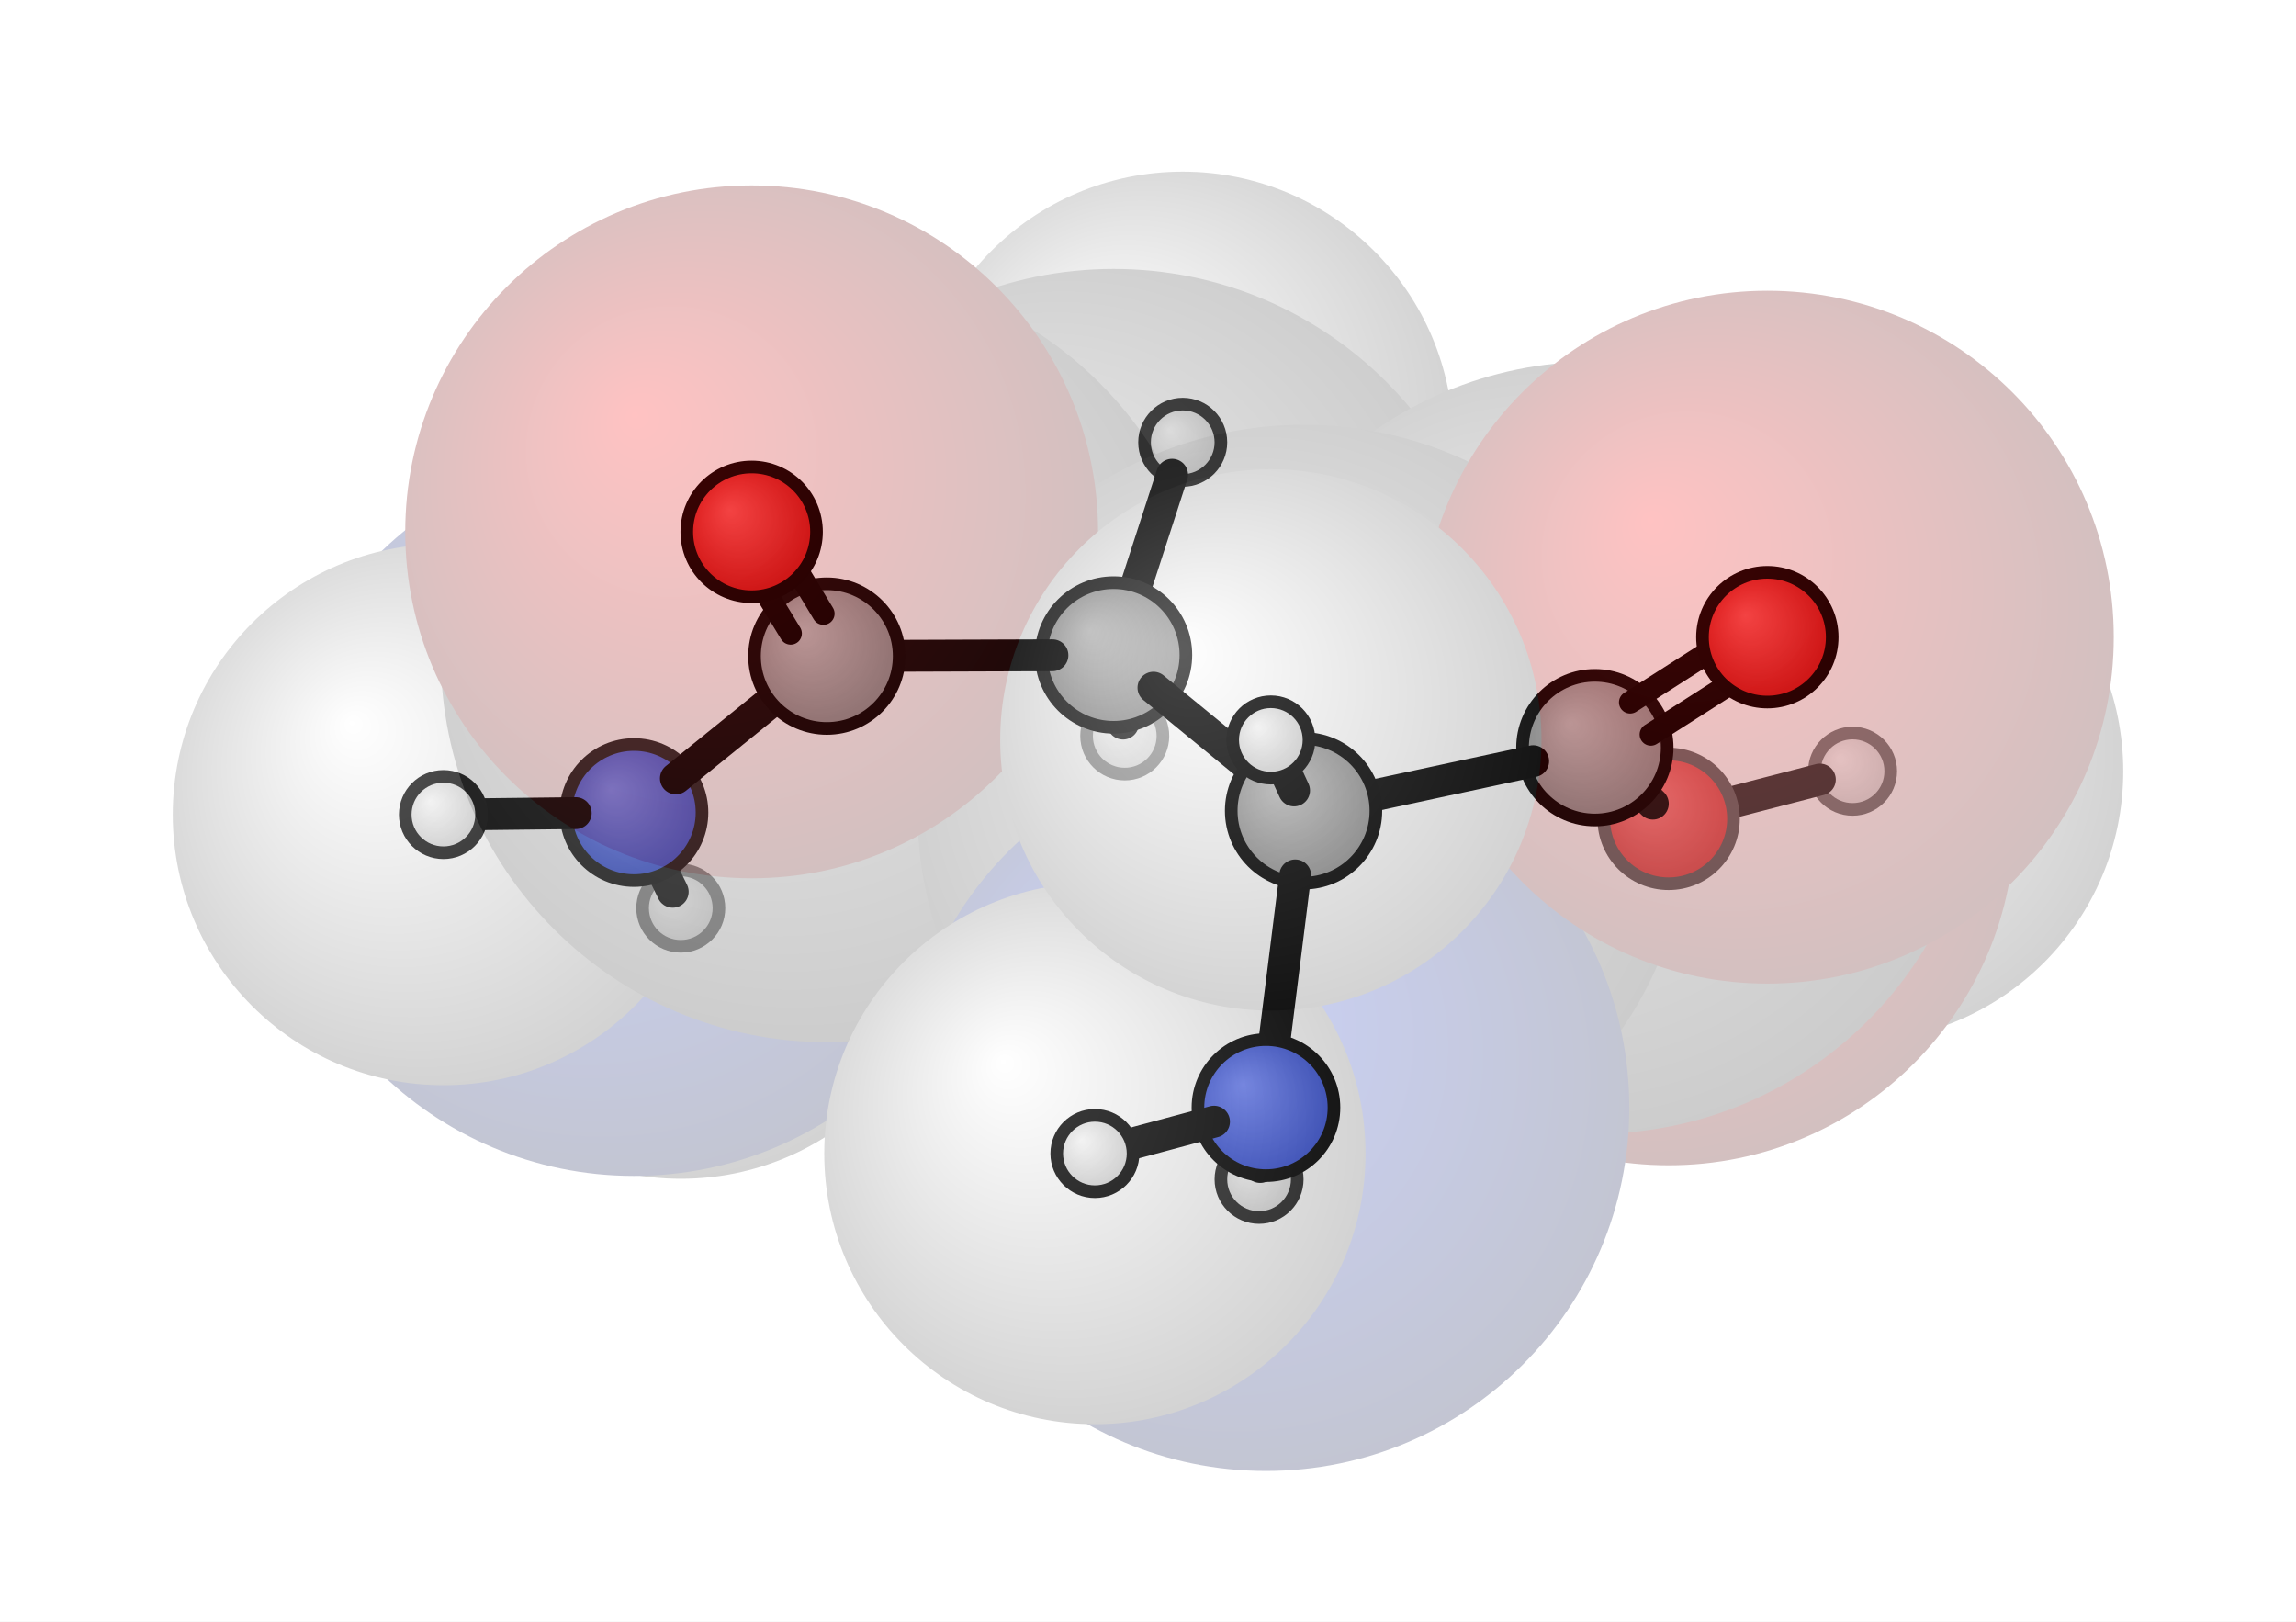
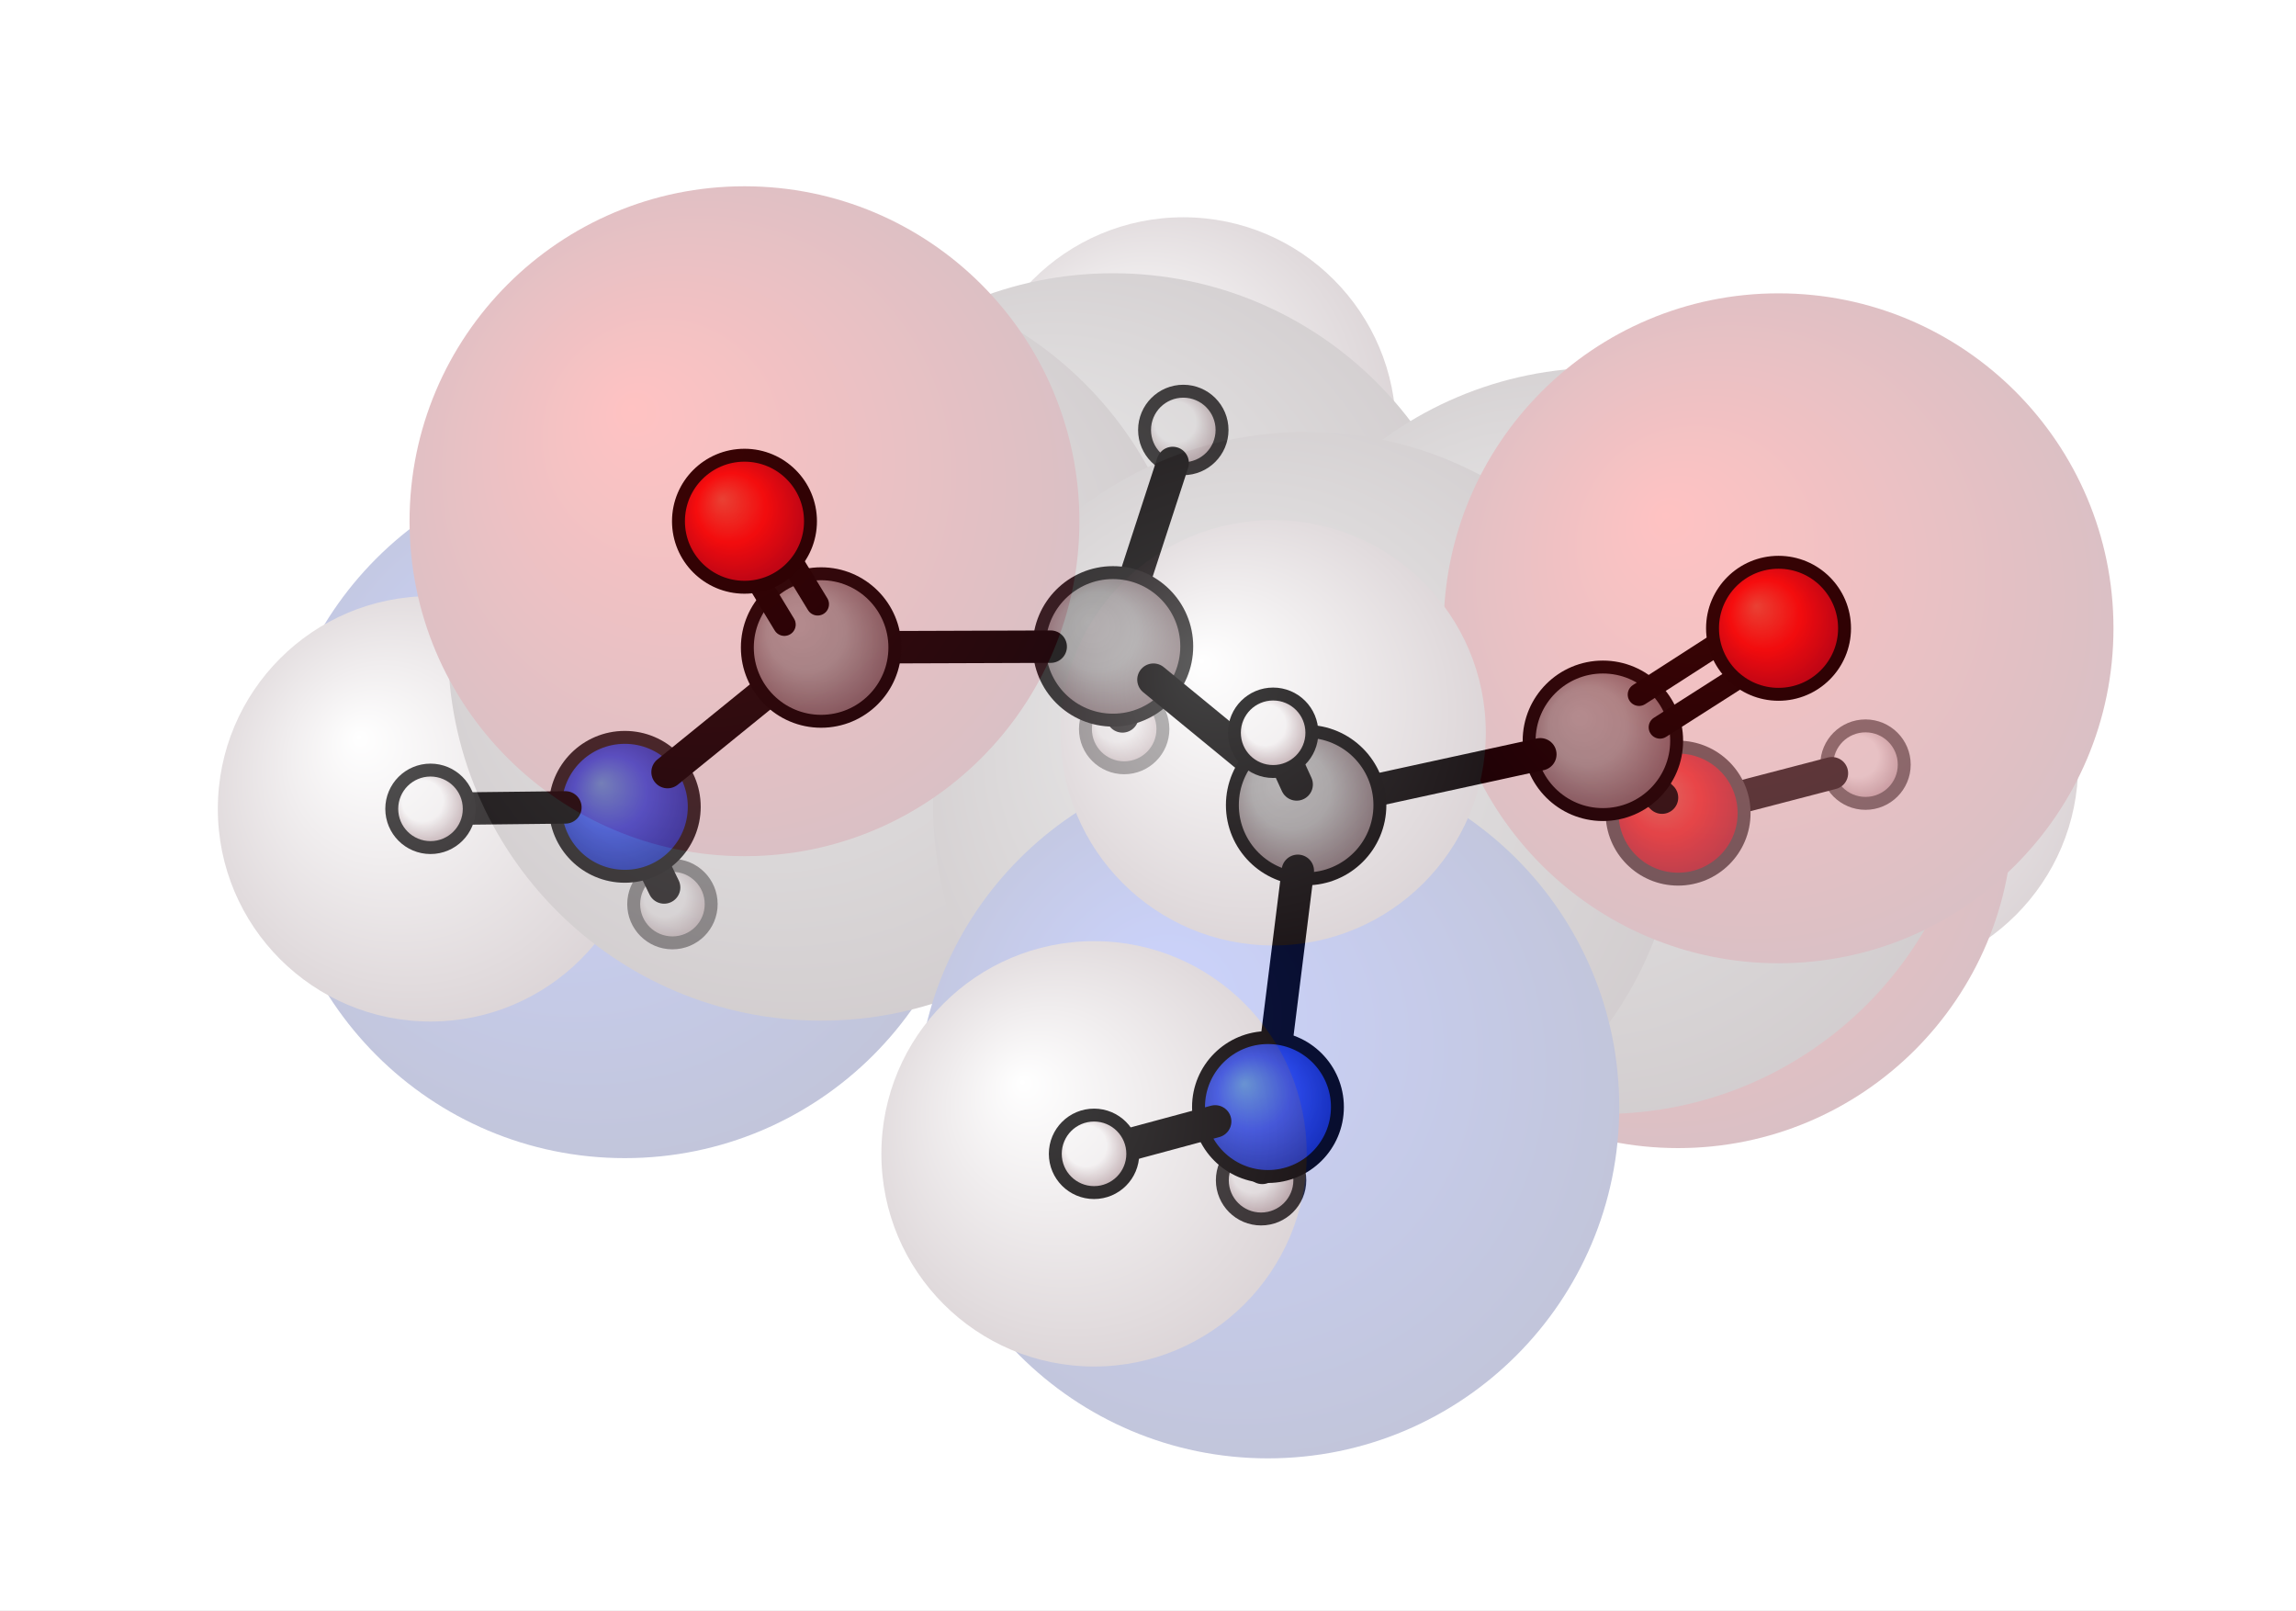
- <svg xmlns="http://www.w3.org/2000/svg" xmlns:xlink="http://www.w3.org/1999/xlink" viewBox="0 0 800 565" width="800" height="565">
+ <svg xmlns="http://www.w3.org/2000/svg" xmlns:xlink="http://www.w3.org/1999/xlink" viewBox="0 0 800 561" width="800" height="561">
  <rect width="100%" height="100%" fill="#ffffff" />
  <defs>
    <g id="x0a0">
      <radialGradient id="x0g0" cx=".5" cy=".5" fx=".33" fy=".33" r=".66">
        <stop offset="0%" stop-color="#ffffff" />
-         <stop offset="100%" stop-color="#cccccc" />
-       </radialGradient>
-       <circle cx="0" cy="0" r="13.3" fill="url(#x0g0)" stroke="#000000" stroke-width="4.4" />
+         <stop offset="40%" stop-color="#ffffff" />
+         <stop offset="100%" stop-color="#9d7b81" />
+       </radialGradient>
+       <circle cx="0" cy="0" r="13.5" fill="url(#x0g0)" stroke="#000000" stroke-width="4.5" />
    </g>
    <g id="x0a1">
      <radialGradient id="x0g1" cx=".5" cy=".5" fx=".33" fy=".33" r=".66">
-         <stop offset="0%" stop-color="#c3c3c3" />
-         <stop offset="100%" stop-color="#888888" />
-       </radialGradient>
-       <circle cx="0" cy="0" r="25.2" fill="url(#x0g1)" stroke="#000000" stroke-width="4.4" />
+         <stop offset="0%" stop-color="#b6b6b6" />
+         <stop offset="40%" stop-color="#aaaaaa" />
+         <stop offset="100%" stop-color="#6b4f55" />
+       </radialGradient>
+       <circle cx="0" cy="0" r="25.7" fill="url(#x0g1)" stroke="#000000" stroke-width="4.5" />
    </g>
    <g id="x0a2">
      <radialGradient id="x0g2" cx=".5" cy=".5" fx=".33" fy=".33" r=".66">
-         <stop offset="0%" stop-color="#c4c4c4" />
-         <stop offset="100%" stop-color="#8a8a8a" />
-       </radialGradient>
-       <circle cx="0" cy="0" r="25.2" fill="url(#x0g2)" stroke="#070707" stroke-width="4.4" />
+         <stop offset="0%" stop-color="#b7b7b7" />
+         <stop offset="40%" stop-color="#ababab" />
+         <stop offset="100%" stop-color="#6e5258" />
+       </radialGradient>
+       <circle cx="0" cy="0" r="25.7" fill="url(#x0g2)" stroke="#070707" stroke-width="4.5" />
    </g>
    <g id="x0a3">
      <radialGradient id="x0g3" cx=".5" cy=".5" fx=".33" fy=".33" r=".66">
-         <stop offset="0%" stop-color="#ff5555" />
-         <stop offset="100%" stop-color="#cc0a0a" />
-       </radialGradient>
-       <circle cx="0" cy="0" r="22.6" fill="url(#x0g3)" stroke="#000000" stroke-width="4.4" />
+         <stop offset="0%" stop-color="#ef5240" />
+         <stop offset="40%" stop-color="#ff0d0d" />
+         <stop offset="100%" stop-color="#93001d" />
+       </radialGradient>
+       <circle cx="0" cy="0" r="23.0" fill="url(#x0g3)" stroke="#000000" stroke-width="4.5" />
    </g>
    <g id="x0a4">
      <radialGradient id="x0g4" cx=".5" cy=".5" fx=".33" fy=".33" r=".66">
-         <stop offset="0%" stop-color="#ff8a8a" />
-         <stop offset="100%" stop-color="#dc5757" />
-       </radialGradient>
-       <circle cx="0" cy="0" r="22.6" fill="url(#x0g4)" stroke="#737373" stroke-width="4.4" />
+         <stop offset="0%" stop-color="#f4887c" />
+         <stop offset="40%" stop-color="#ff5959" />
+         <stop offset="100%" stop-color="#b55064" />
+       </radialGradient>
+       <circle cx="0" cy="0" r="23.0" fill="url(#x0g4)" stroke="#737373" stroke-width="4.5" />
    </g>
    <g id="x0a5">
      <radialGradient id="x0g5" cx=".5" cy=".5" fx=".33" fy=".33" r=".66">
        <stop offset="0%" stop-color="#ffffff" />
-         <stop offset="100%" stop-color="#dfdfdf" />
-       </radialGradient>
-       <circle cx="0" cy="0" r="13.3" fill="url(#x0g5)" stroke="#888888" stroke-width="4.4" />
+         <stop offset="40%" stop-color="#ffffff" />
+         <stop offset="100%" stop-color="#c1acb0" />
+       </radialGradient>
+       <circle cx="0" cy="0" r="13.5" fill="url(#x0g5)" stroke="#888888" stroke-width="4.5" />
    </g>
    <g id="x0a6">
      <radialGradient id="x0g6" cx=".5" cy=".5" fx=".33" fy=".33" r=".66">
-         <stop offset="0%" stop-color="#c9c9c9" />
-         <stop offset="100%" stop-color="#949494" />
-       </radialGradient>
-       <circle cx="0" cy="0" r="25.2" fill="url(#x0g6)" stroke="#272727" stroke-width="4.4" />
+         <stop offset="0%" stop-color="#bdbdbd" />
+         <stop offset="40%" stop-color="#b3b3b3" />
+         <stop offset="100%" stop-color="#7b6267" />
+       </radialGradient>
+       <circle cx="0" cy="0" r="25.7" fill="url(#x0g6)" stroke="#272727" stroke-width="4.5" />
    </g>
    <g id="x0a7">
      <radialGradient id="x0g7" cx=".5" cy=".5" fx=".33" fy=".33" r=".66">
-         <stop offset="0%" stop-color="#c4c4c4" />
-         <stop offset="100%" stop-color="#8a8a8a" />
-       </radialGradient>
-       <circle cx="0" cy="0" r="25.2" fill="url(#x0g7)" stroke="#080808" stroke-width="4.4" />
+         <stop offset="0%" stop-color="#b7b7b7" />
+         <stop offset="40%" stop-color="#ababab" />
+         <stop offset="100%" stop-color="#6e5358" />
+       </radialGradient>
+       <circle cx="0" cy="0" r="25.7" fill="url(#x0g7)" stroke="#080808" stroke-width="4.5" />
    </g>
    <g id="x0a8">
      <radialGradient id="x0g8" cx=".5" cy=".5" fx=".33" fy=".33" r=".66">
        <stop offset="0%" stop-color="#ffffff" />
-         <stop offset="100%" stop-color="#d2d2d2" />
-       </radialGradient>
-       <circle cx="0" cy="0" r="13.3" fill="url(#x0g8)" stroke="#2d2d2d" stroke-width="4.4" />
+         <stop offset="40%" stop-color="#ffffff" />
+         <stop offset="100%" stop-color="#a98b90" />
+       </radialGradient>
+       <circle cx="0" cy="0" r="13.5" fill="url(#x0g8)" stroke="#2d2d2d" stroke-width="4.5" />
    </g>
    <g id="x0a9">
      <radialGradient id="x0g9" cx=".5" cy=".5" fx=".33" fy=".33" r=".66">
-         <stop offset="0%" stop-color="#6e84fa" />
-         <stop offset="100%" stop-color="#2640c6" />
-       </radialGradient>
-       <circle cx="0" cy="0" r="23.7" fill="url(#x0g9)" stroke="#000000" stroke-width="4.4" />
+         <stop offset="0%" stop-color="#5b9bec" />
+         <stop offset="40%" stop-color="#3050f8" />
+         <stop offset="100%" stop-color="#041a9e" />
+       </radialGradient>
+       <circle cx="0" cy="0" r="24.2" fill="url(#x0g9)" stroke="#000000" stroke-width="4.5" />
    </g>
    <g id="x0a10">
      <radialGradient id="x0g10" cx=".5" cy=".5" fx=".33" fy=".33" r=".66">
        <stop offset="0%" stop-color="#ffffff" />
-         <stop offset="100%" stop-color="#d1d1d1" />
-       </radialGradient>
-       <circle cx="0" cy="0" r="13.3" fill="url(#x0g10)" stroke="#262626" stroke-width="4.4" />
+         <stop offset="40%" stop-color="#ffffff" />
+         <stop offset="100%" stop-color="#a7888e" />
+       </radialGradient>
+       <circle cx="0" cy="0" r="13.5" fill="url(#x0g10)" stroke="#262626" stroke-width="4.5" />
    </g>
    <g id="x0a11">
      <radialGradient id="x0g11" cx=".5" cy=".5" fx=".33" fy=".33" r=".66">
        <stop offset="0%" stop-color="#ffffff" />
-         <stop offset="100%" stop-color="#cccccc" />
-       </radialGradient>
-       <circle cx="0" cy="0" r="13.3" fill="url(#x0g11)" stroke="#000000" stroke-width="4.4" />
+         <stop offset="40%" stop-color="#ffffff" />
+         <stop offset="100%" stop-color="#9d7b81" />
+       </radialGradient>
+       <circle cx="0" cy="0" r="13.5" fill="url(#x0g11)" stroke="#000000" stroke-width="4.5" />
    </g>
    <g id="x0a12">
      <radialGradient id="x0g12" cx=".5" cy=".5" fx=".33" fy=".33" r=".66">
-         <stop offset="0%" stop-color="#ff5555" />
-         <stop offset="100%" stop-color="#cc0a0a" />
-       </radialGradient>
-       <circle cx="0" cy="0" r="22.6" fill="url(#x0g12)" stroke="#000000" stroke-width="4.4" />
+         <stop offset="0%" stop-color="#ef5240" />
+         <stop offset="40%" stop-color="#ff0d0d" />
+         <stop offset="100%" stop-color="#93001d" />
+       </radialGradient>
+       <circle cx="0" cy="0" r="23.0" fill="url(#x0g12)" stroke="#000000" stroke-width="4.5" />
    </g>
    <g id="x0a13">
      <radialGradient id="x0g13" cx=".5" cy=".5" fx=".33" fy=".33" r=".66">
-         <stop offset="0%" stop-color="#8295fa" />
-         <stop offset="100%" stop-color="#445acd" />
-       </radialGradient>
-       <circle cx="0" cy="0" r="23.7" fill="url(#x0g13)" stroke="#323232" stroke-width="4.4" />
+         <stop offset="0%" stop-color="#71a8ee" />
+         <stop offset="40%" stop-color="#4c68f8" />
+         <stop offset="100%" stop-color="#2639ab" />
+       </radialGradient>
+       <circle cx="0" cy="0" r="24.2" fill="url(#x0g13)" stroke="#323232" stroke-width="4.5" />
    </g>
    <g id="x0a14">
      <radialGradient id="x0g14" cx=".5" cy=".5" fx=".33" fy=".33" r=".66">
        <stop offset="0%" stop-color="#ffffff" />
-         <stop offset="100%" stop-color="#e3e3e3" />
-       </radialGradient>
-       <circle cx="0" cy="0" r="13.3" fill="url(#x0g14)" stroke="#a4a4a4" stroke-width="4.4" />
+         <stop offset="40%" stop-color="#ffffff" />
+         <stop offset="100%" stop-color="#c9b6b9" />
+       </radialGradient>
+       <circle cx="0" cy="0" r="13.5" fill="url(#x0g14)" stroke="#a4a4a4" stroke-width="4.5" />
    </g>
    <g id="x0a15">
      <radialGradient id="x0g15" cx=".5" cy=".5" fx=".33" fy=".33" r=".66">
        <stop offset="0%" stop-color="#ffffff" />
-         <stop offset="100%" stop-color="#e1e1e1" />
-       </radialGradient>
-       <circle cx="0" cy="0" r="13.3" fill="url(#x0g15)" stroke="#999999" stroke-width="4.4" />
+         <stop offset="40%" stop-color="#ffffff" />
+         <stop offset="100%" stop-color="#c6b2b6" />
+       </radialGradient>
+       <circle cx="0" cy="0" r="13.5" fill="url(#x0g15)" stroke="#999999" stroke-width="4.5" />
    </g>
    <g id="x0a16">
      <radialGradient id="x0g16" cx=".5" cy=".5" fx=".33" fy=".33" r=".66">
        <stop offset="0%" stop-color="#ffffff" />
-         <stop offset="100%" stop-color="#cfcfcf" />
-       </radialGradient>
-       <circle cx="0" cy="0" r="13.3" fill="url(#x0g16)" stroke="#1a1a1a" stroke-width="4.4" />
+         <stop offset="40%" stop-color="#ffffff" />
+         <stop offset="100%" stop-color="#a4848a" />
+       </radialGradient>
+       <circle cx="0" cy="0" r="13.5" fill="url(#x0g16)" stroke="#1a1a1a" stroke-width="4.5" />
    </g>
  </defs>
  <defs>
    <radialGradient id="x0vg1" cx=".5" cy=".5" fx=".33" fy=".33" r=".66">
      <stop offset="0%" stop-color="#ffffff" />
-       <stop offset="100%" stop-color="#272727" />
+       <stop offset="100%" stop-color="#583641" />
    </radialGradient>
    <radialGradient id="x0vg8" cx=".5" cy=".5" fx=".33" fy=".33" r=".66">
      <stop offset="0%" stop-color="#ff0d0d" />
-       <stop offset="100%" stop-color="#270202" />
+       <stop offset="100%" stop-color="#4b0018" />
    </radialGradient>
    <radialGradient id="x0vg7" cx=".5" cy=".5" fx=".33" fy=".33" r=".66">
      <stop offset="0%" stop-color="#3050f8" />
-       <stop offset="100%" stop-color="#070c26" />
+       <stop offset="100%" stop-color="#020c50" />
    </radialGradient>
    <radialGradient id="x0vg6" cx=".5" cy=".5" fx=".33" fy=".33" r=".66">
      <stop offset="0%" stop-color="#aaaaaa" />
-       <stop offset="100%" stop-color="#1a1a1a" />
+       <stop offset="100%" stop-color="#3b242b" />
    </radialGradient>
  </defs>
-   <use x="391.9" y="256.4" xlink:href="#x0a14" />
-   <line x1="391.3" y1="252.1" x2="389.1" y2="236.4" stroke="#333333" stroke-width="11.1" stroke-linecap="round" />
-   <use x="237.2" y="316.4" xlink:href="#x0a15" />
-   <line x1="234.4" y1="310.7" x2="225.9" y2="293.3" stroke="#353535" stroke-width="11.1" stroke-linecap="round" />
-   <use x="645.5" y="268.7" xlink:href="#x0a5" />
-   <line x1="634.1" y1="271.6" x2="600.9" y2="280.2" stroke="#464646" stroke-width="11.1" stroke-linecap="round" />
-   <use x="581.4" y="285.3" xlink:href="#x0a4" />
-   <line x1="575.9" y1="280.0" x2="561.8" y2="266.4" stroke="#191919" stroke-width="11.1" stroke-linecap="round" />
-   <use x="220.9" y="283.1" xlink:href="#x0a13" />
-   <line x1="200.6" y1="283.3" x2="165.8" y2="283.7" stroke="#151515" stroke-width="11.1" stroke-linecap="round" />
-   <line x1="235.5" y1="271.2" x2="272.6" y2="241.2" stroke="#0e0e0e" stroke-width="11.1" stroke-linecap="round" />
-   <use x="412.1" y="154.1" xlink:href="#x0a8" />
-   <line x1="408.4" y1="165.4" x2="395.0" y2="206.7" stroke="#171717" stroke-width="11.1" stroke-linecap="round" />
-   <use x="388.0" y="228.2" xlink:href="#x0a6" />
-   <line x1="366.7" y1="228.3" x2="309.3" y2="228.5" stroke="#0b0b0b" stroke-width="11.1" stroke-linecap="round" />
-   <line x1="401.9" y1="239.6" x2="440.3" y2="271.1" stroke="#060606" stroke-width="11.1" stroke-linecap="round" />
-   <use x="438.7" y="410.9" xlink:href="#x0a10" />
-   <line x1="439.1" y1="406.6" x2="440.4" y2="393.5" stroke="#050505" stroke-width="11.1" stroke-linecap="round" />
-   <use x="154.5" y="283.8" xlink:href="#x0a16" />
-   <use x="288.1" y="228.6" xlink:href="#x0a7" />
-   <line x1="275.5" y1="220.7" x2="262.3" y2="199.0" stroke="#010101" stroke-width="7.8" stroke-linecap="round" />
-   <line x1="286.9" y1="213.8" x2="273.8" y2="192.1" stroke="#010101" stroke-width="7.8" stroke-linecap="round" />
-   <use x="555.7" y="260.5" xlink:href="#x0a2" />
-   <line x1="534.2" y1="265.2" x2="475.6" y2="277.8" stroke="#010101" stroke-width="11.1" stroke-linecap="round" />
-   <line x1="568.0" y1="244.7" x2="597.9" y2="225.6" stroke="#010101" stroke-width="7.8" stroke-linecap="round" />
-   <line x1="575.2" y1="255.9" x2="605.1" y2="236.8" stroke="#010101" stroke-width="7.8" stroke-linecap="round" />
-   <use x="454.2" y="282.5" xlink:href="#x0a1" />
-   <line x1="451.3" y1="305.0" x2="443.8" y2="364.7" stroke="#000000" stroke-width="11.1" stroke-linecap="round" />
-   <line x1="450.9" y1="275.4" x2="444.5" y2="261.5" stroke="#000000" stroke-width="11.1" stroke-linecap="round" />
-   <use x="441.1" y="385.9" xlink:href="#x0a9" />
-   <line x1="423.0" y1="390.8" x2="391.7" y2="399.2" stroke="#000000" stroke-width="11.1" stroke-linecap="round" />
-   <use x="615.8" y="222.0" xlink:href="#x0a3" />
-   <use x="381.5" y="401.9" xlink:href="#x0a11" />
-   <use x="261.9" y="185.3" xlink:href="#x0a12" />
-   <use x="442.8" y="257.8" xlink:href="#x0a0" />
+   <use x="391.7" y="254.0" xlink:href="#x0a14" />
+   <line x1="391.1" y1="249.6" x2="388.9" y2="233.6" stroke="#333333" stroke-width="11.3" stroke-linecap="round" />
+   <use x="234.3" y="315.0" xlink:href="#x0a15" />
+   <line x1="231.4" y1="309.2" x2="222.8" y2="291.5" stroke="#353535" stroke-width="11.3" stroke-linecap="round" />
+   <use x="650.0" y="266.4" xlink:href="#x0a5" />
+   <line x1="638.3" y1="269.4" x2="604.5" y2="278.2" stroke="#464646" stroke-width="11.3" stroke-linecap="round" />
+   <use x="584.7" y="283.3" xlink:href="#x0a4" />
+   <line x1="579.1" y1="277.9" x2="564.7" y2="264.1" stroke="#191919" stroke-width="11.3" stroke-linecap="round" />
+   <use x="217.7" y="281.1" xlink:href="#x0a13" />
+   <line x1="197.0" y1="281.3" x2="161.6" y2="281.7" stroke="#151515" stroke-width="11.3" stroke-linecap="round" />
+   <line x1="232.6" y1="269.0" x2="270.3" y2="238.4" stroke="#0e0e0e" stroke-width="11.3" stroke-linecap="round" />
+   <use x="412.3" y="149.8" xlink:href="#x0a8" />
+   <line x1="408.6" y1="161.3" x2="394.9" y2="203.3" stroke="#171717" stroke-width="11.3" stroke-linecap="round" />
+   <use x="387.8" y="225.2" xlink:href="#x0a6" />
+   <line x1="366.1" y1="225.3" x2="307.7" y2="225.5" stroke="#0b0b0b" stroke-width="11.3" stroke-linecap="round" />
+   <line x1="401.9" y1="236.8" x2="441.0" y2="268.9" stroke="#060606" stroke-width="11.3" stroke-linecap="round" />
+   <use x="439.4" y="411.2" xlink:href="#x0a10" />
+   <line x1="439.8" y1="406.9" x2="441.1" y2="393.5" stroke="#050505" stroke-width="11.3" stroke-linecap="round" />
+   <use x="150.0" y="281.8" xlink:href="#x0a16" />
+   <use x="286.1" y="225.6" xlink:href="#x0a7" />
+   <line x1="273.3" y1="217.6" x2="259.9" y2="195.5" stroke="#010101" stroke-width="7.9" stroke-linecap="round" />
+   <line x1="284.9" y1="210.5" x2="271.5" y2="188.5" stroke="#010101" stroke-width="7.9" stroke-linecap="round" />
+   <use x="558.5" y="258.1" xlink:href="#x0a2" />
+   <line x1="536.7" y1="262.8" x2="477.0" y2="275.8" stroke="#010101" stroke-width="11.3" stroke-linecap="round" />
+   <line x1="571.1" y1="242.0" x2="601.4" y2="222.5" stroke="#010101" stroke-width="7.9" stroke-linecap="round" />
+   <line x1="578.4" y1="253.4" x2="608.8" y2="234.0" stroke="#010101" stroke-width="7.9" stroke-linecap="round" />
+   <use x="455.1" y="280.5" xlink:href="#x0a1" />
+   <line x1="452.2" y1="303.4" x2="444.6" y2="364.2" stroke="#000000" stroke-width="11.3" stroke-linecap="round" />
+   <line x1="451.8" y1="273.3" x2="445.3" y2="259.1" stroke="#000000" stroke-width="11.3" stroke-linecap="round" />
+   <use x="441.8" y="385.7" xlink:href="#x0a9" />
+   <line x1="423.4" y1="390.7" x2="391.5" y2="399.3" stroke="#000000" stroke-width="11.3" stroke-linecap="round" />
+   <use x="619.7" y="218.9" xlink:href="#x0a3" />
+   <use x="381.2" y="402.0" xlink:href="#x0a11" />
+   <use x="259.4" y="181.6" xlink:href="#x0a12" />
+   <use x="443.6" y="255.3" xlink:href="#x0a0" />
  <g opacity="0.25">
-     <circle cx="391.9" cy="256.4" r="94.3" fill="url(#x0vg1)" />
-     <circle cx="237.2" cy="316.4" r="94.3" fill="url(#x0vg1)" />
-     <circle cx="645.5" cy="268.7" r="94.3" fill="url(#x0vg1)" />
-     <circle cx="581.4" cy="285.3" r="120.7" fill="url(#x0vg8)" />
-     <circle cx="220.9" cy="283.1" r="126.6" fill="url(#x0vg7)" />
-     <circle cx="412.1" cy="154.1" r="94.3" fill="url(#x0vg1)" />
-     <circle cx="388.0" cy="228.2" r="134.5" fill="url(#x0vg6)" />
-     <circle cx="438.7" cy="410.9" r="94.3" fill="url(#x0vg1)" />
-     <circle cx="154.5" cy="283.8" r="94.3" fill="url(#x0vg1)" />
-     <circle cx="288.1" cy="228.6" r="134.5" fill="url(#x0vg6)" />
-     <circle cx="555.7" cy="260.5" r="134.5" fill="url(#x0vg6)" />
-     <circle cx="454.2" cy="282.5" r="134.5" fill="url(#x0vg6)" />
-     <circle cx="441.1" cy="385.9" r="126.6" fill="url(#x0vg7)" />
-     <circle cx="615.8" cy="222.0" r="120.7" fill="url(#x0vg8)" />
-     <circle cx="381.5" cy="401.9" r="94.3" fill="url(#x0vg1)" />
-     <circle cx="261.9" cy="185.3" r="120.7" fill="url(#x0vg8)" />
-     <circle cx="442.8" cy="257.8" r="94.3" fill="url(#x0vg1)" />
+     <circle cx="391.7" cy="254.0" r="74.1" fill="url(#x0vg1)" />
+     <circle cx="234.3" cy="315.0" r="74.1" fill="url(#x0vg1)" />
+     <circle cx="650.0" cy="266.4" r="74.1" fill="url(#x0vg1)" />
+     <circle cx="584.7" cy="283.3" r="116.7" fill="url(#x0vg8)" />
+     <circle cx="217.7" cy="281.1" r="122.4" fill="url(#x0vg7)" />
+     <circle cx="412.3" cy="149.8" r="74.1" fill="url(#x0vg1)" />
+     <circle cx="387.8" cy="225.2" r="130.0" fill="url(#x0vg6)" />
+     <circle cx="439.4" cy="411.2" r="74.1" fill="url(#x0vg1)" />
+     <circle cx="150.0" cy="281.8" r="74.1" fill="url(#x0vg1)" />
+     <circle cx="286.1" cy="225.6" r="130.0" fill="url(#x0vg6)" />
+     <circle cx="558.5" cy="258.1" r="130.0" fill="url(#x0vg6)" />
+     <circle cx="455.1" cy="280.5" r="130.0" fill="url(#x0vg6)" />
+     <circle cx="441.8" cy="385.7" r="122.4" fill="url(#x0vg7)" />
+     <circle cx="619.7" cy="218.9" r="116.7" fill="url(#x0vg8)" />
+     <circle cx="381.2" cy="402.0" r="74.1" fill="url(#x0vg1)" />
+     <circle cx="259.4" cy="181.6" r="116.7" fill="url(#x0vg8)" />
+     <circle cx="443.6" cy="255.3" r="74.1" fill="url(#x0vg1)" />
  </g>
</svg>
